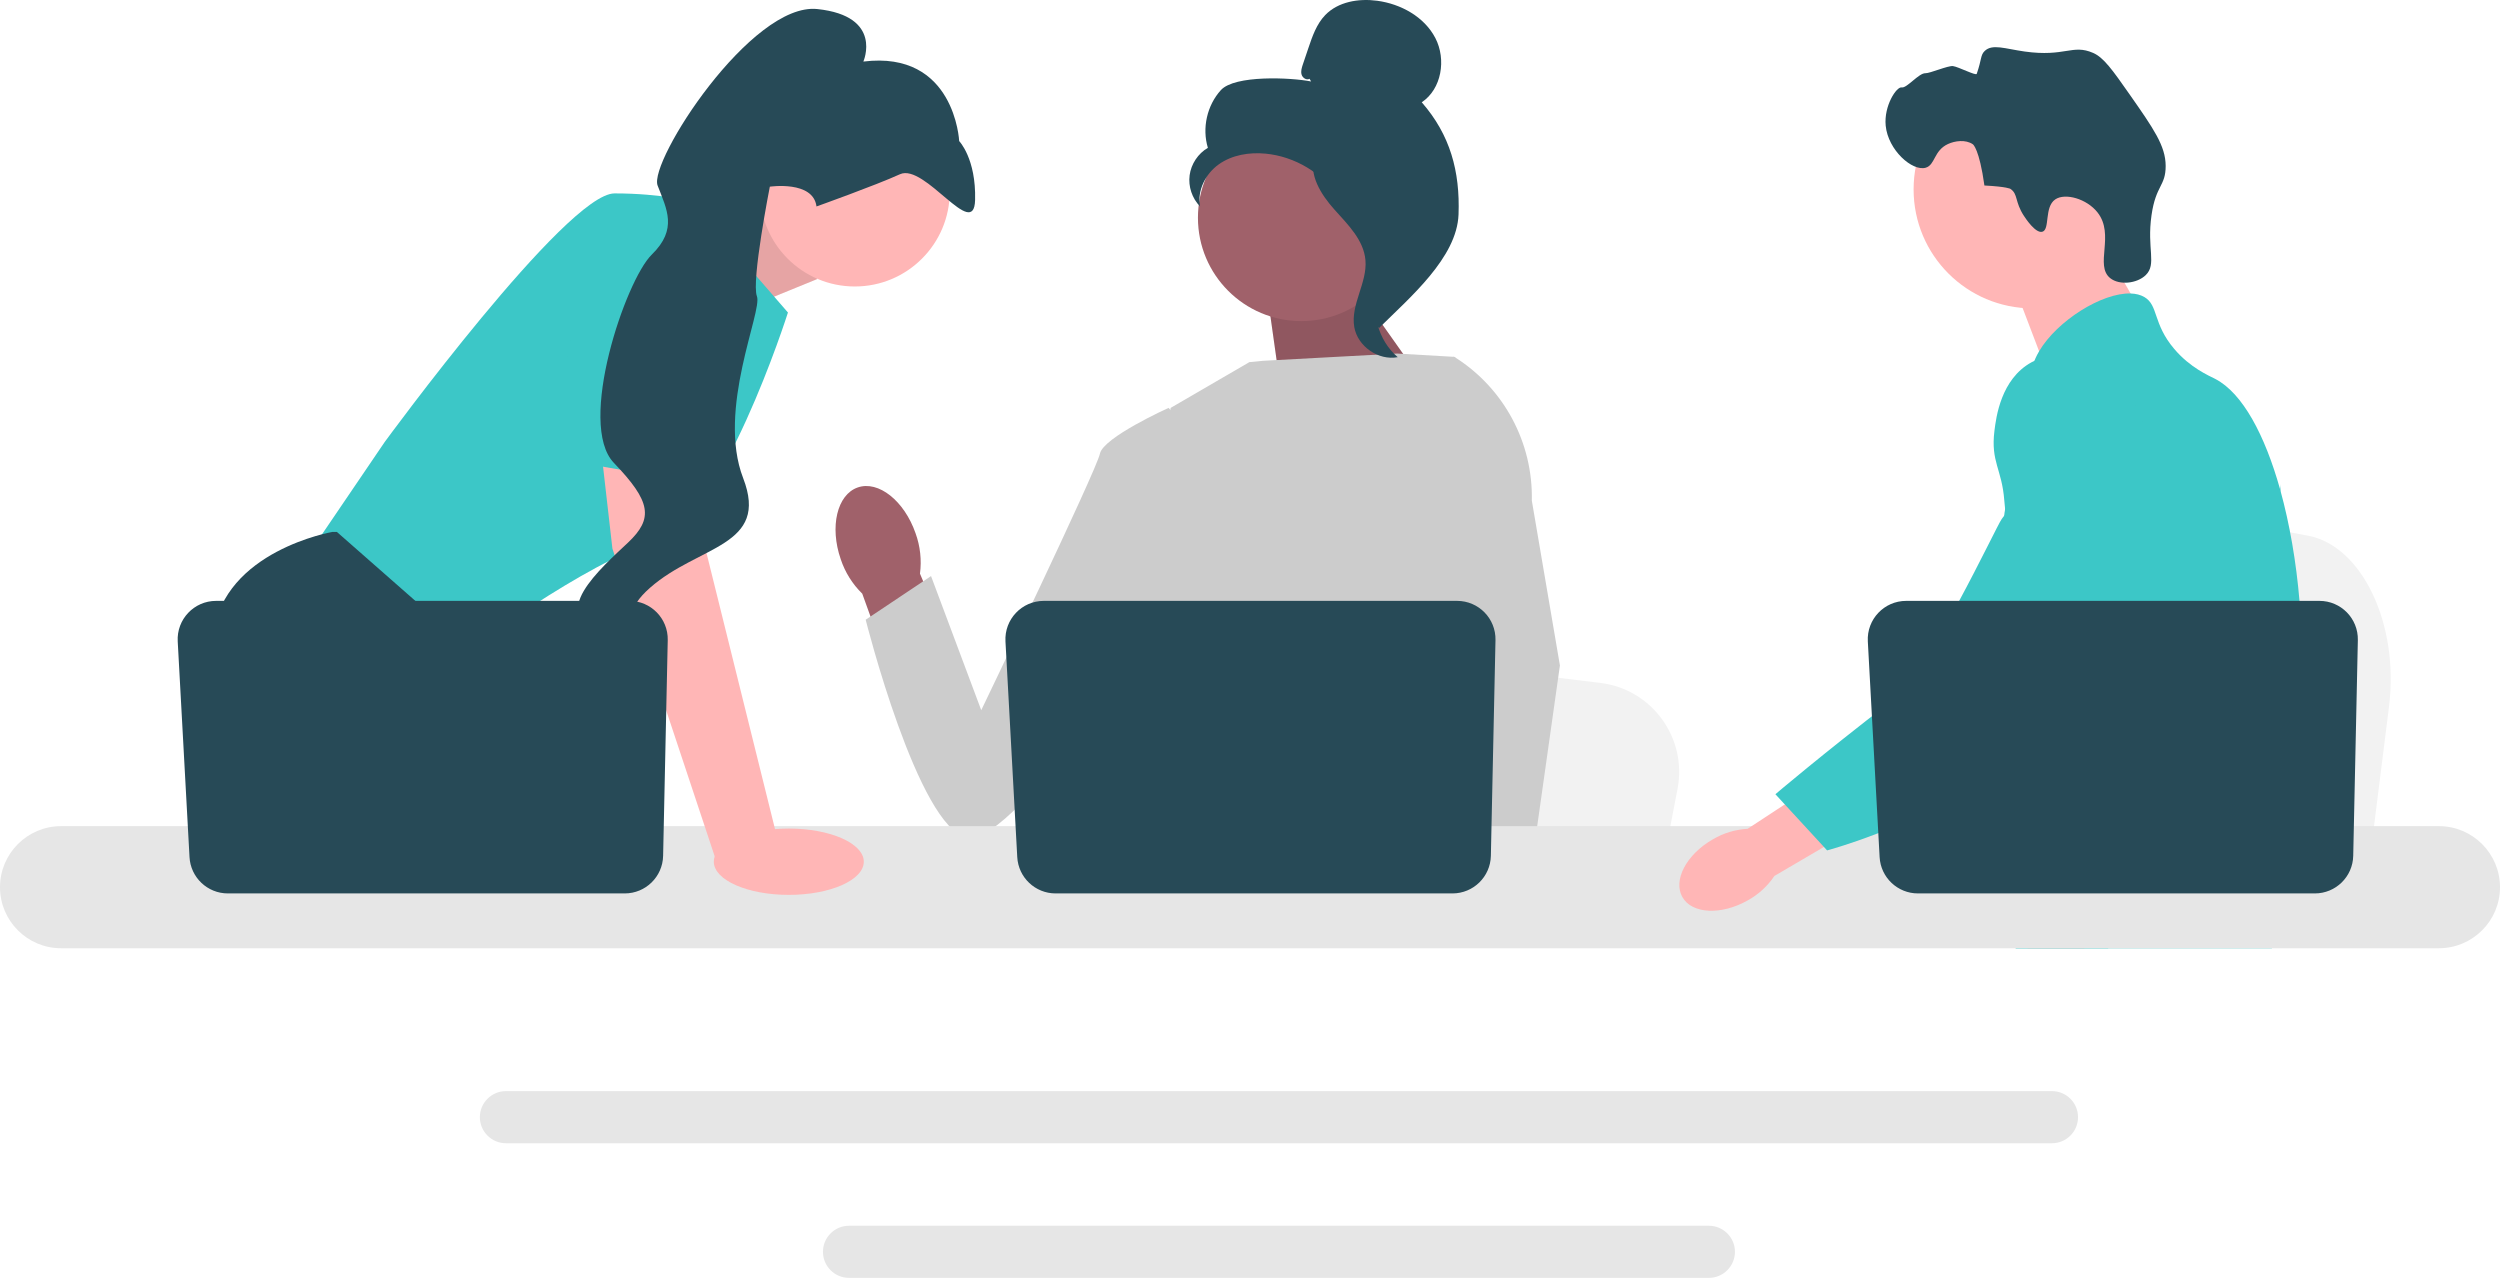
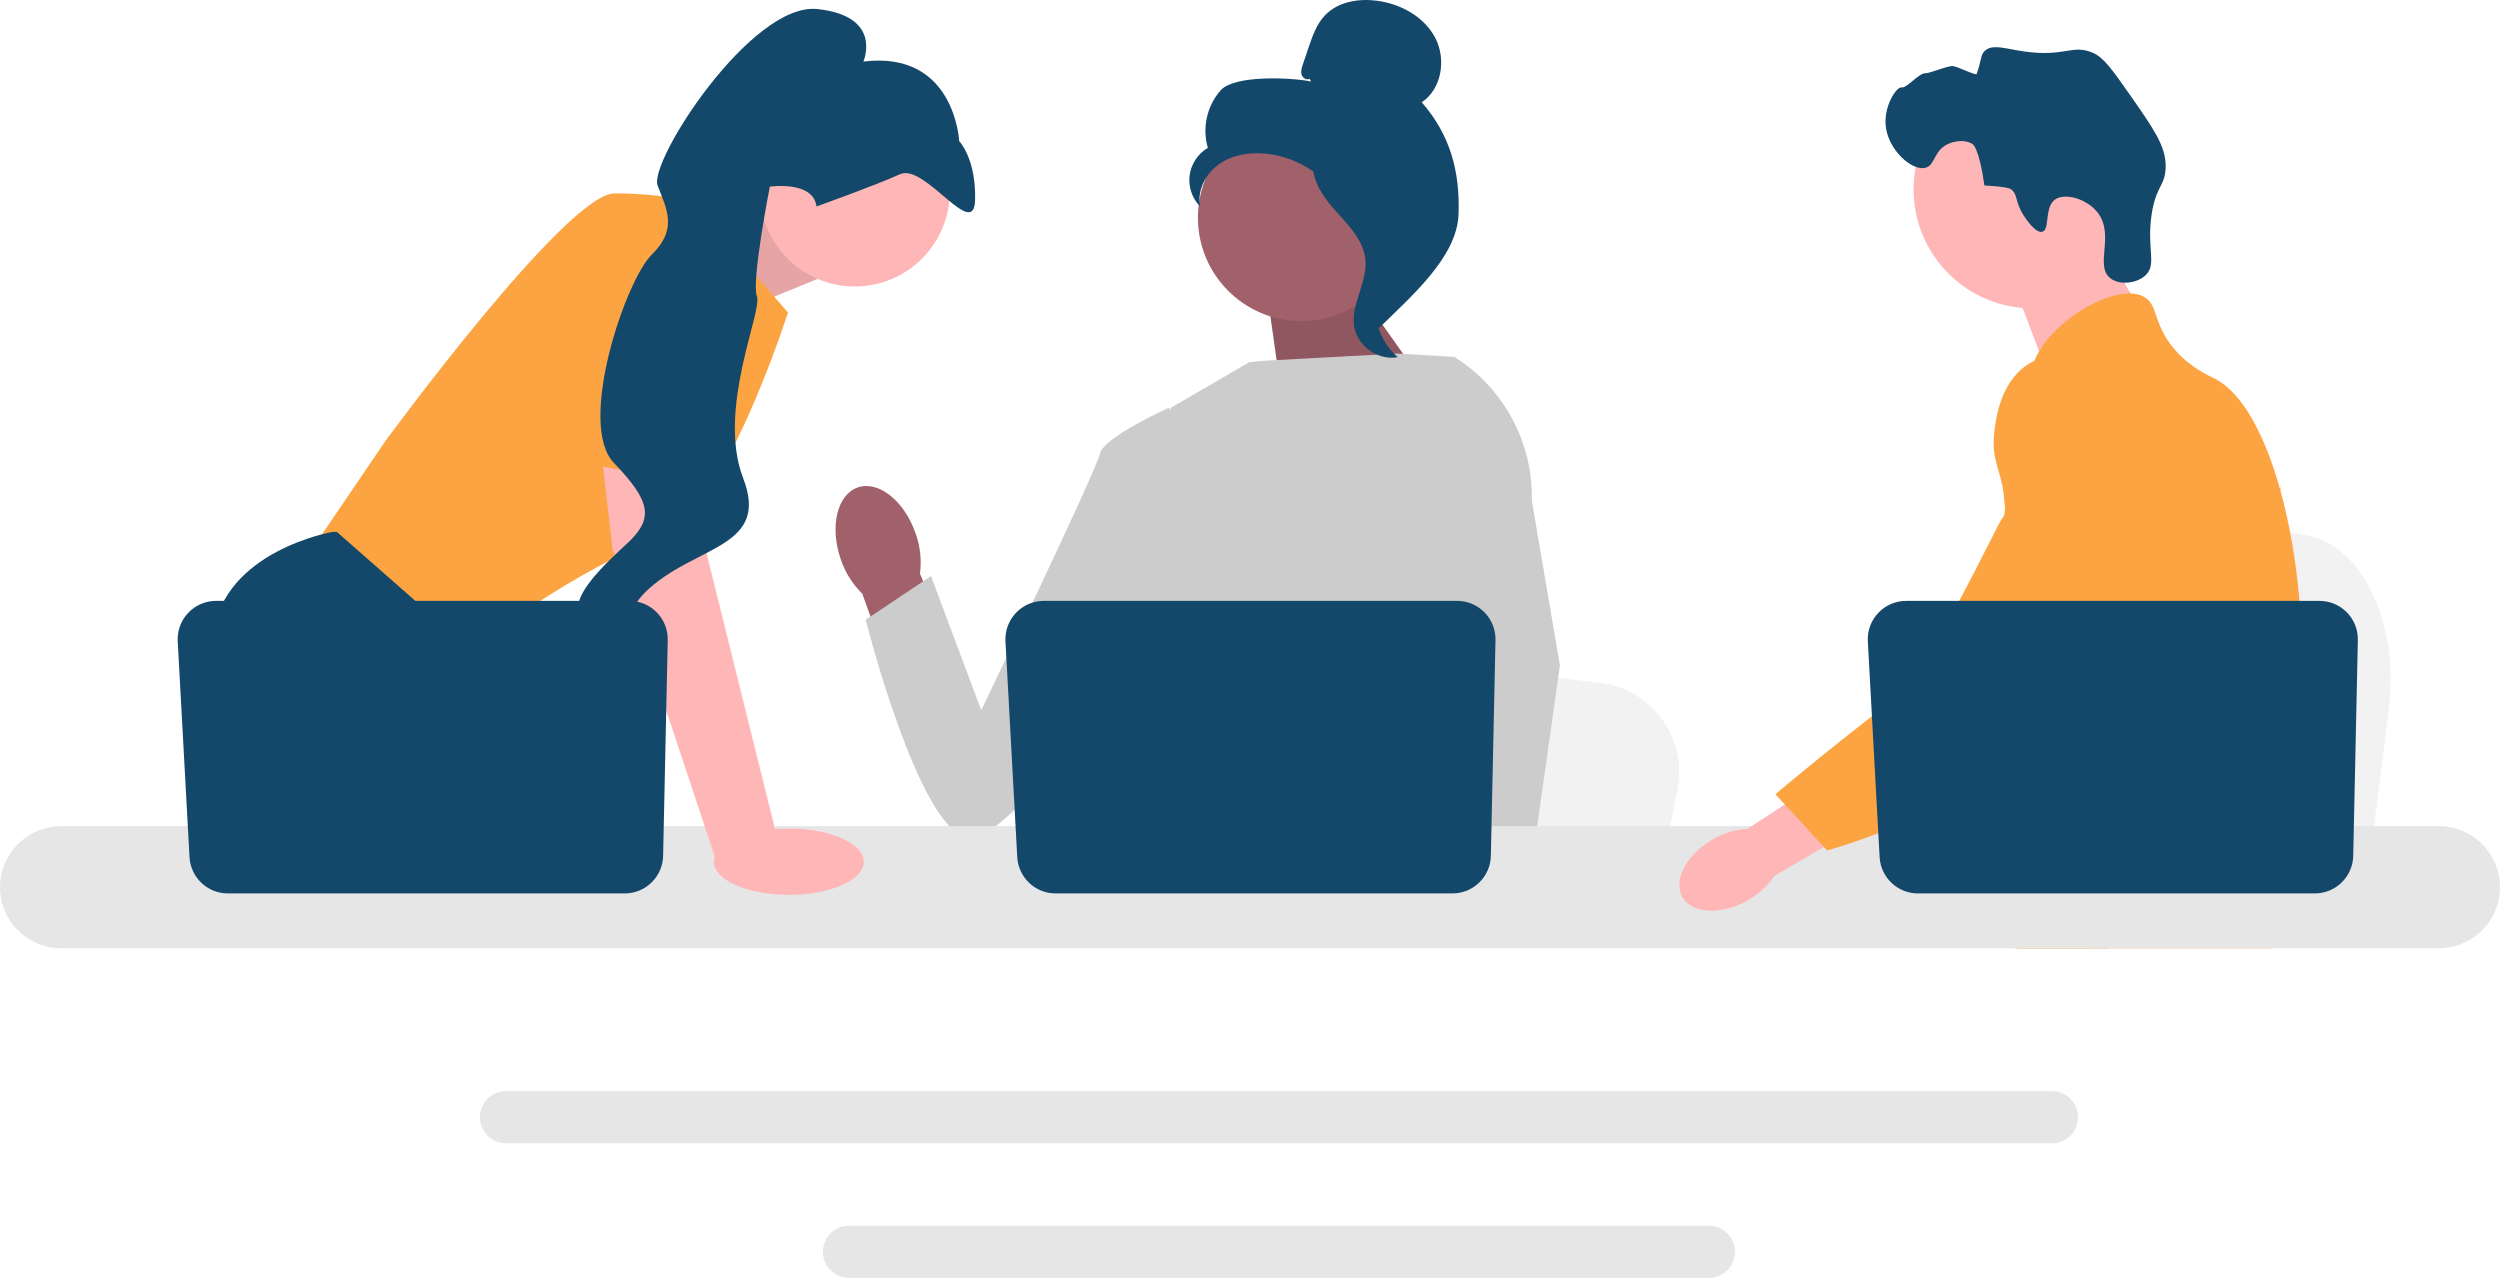
<svg xmlns="http://www.w3.org/2000/svg" id="uuid-0b3e44a4-3822-40ad-ad64-4d1f19293033" width="866.81" height="443.068" viewBox="0 0 866.81 443.068">
  <path d="M828.335,244.952l-2.715,21.622-6.739,53.704h-135.383c1.057-12.037,2.502-29.362,4.046-48.065,.152-1.868,.312-3.748,.464-5.639,3.872-47.014,8.108-100.216,8.108-100.216l17.799,3.316,34.532,6.421,14.071,2.615,37.681,7.017c18.787,3.491,31.71,30.693,28.135,59.226Z" fill="#f2f2f2" />
  <polygon points="725.93 79.358 742.579 108.492 710.58 131.169 696.93 95.358 725.93 79.358" fill="#ffb6b6" />
  <circle cx="704.735" cy="65.675" r="41.244" fill="#ffb6b6" />
-   <path d="M701.774,74.896c-3.275-4.984-1.99-7.591-4.731-9.423-0-0-1.103-.737-8.999-1.157h0c-1.768-12.724-3.975-14.267-3.975-14.267-2.543-1.778-6.318-1.201-8.666-.113-4.966,2.3-4.391,7.269-7.735,8.22-4.619,1.314-13.024-6.092-13.852-14.569-.675-6.915,3.78-13.631,5.547-13.276,1.752,.352,5.947-5.003,8.212-4.92,1.547,.056,7.867-2.691,9.567-2.476,1.857,.235,7.978,3.429,8.234,2.699,1.773-5.072,1.252-6.479,2.756-7.93,2.665-2.571,7.026-.781,13.866,.181,14.074,1.978,16.531-2.663,23.743,.483,3.644,1.589,6.692,5.874,12.641,14.38,8.319,11.895,12.479,17.842,12.506,24.779,.027,7.074-3.398,6.625-4.903,17.098-1.675,11.658,1.884,16.989-2.004,20.777-3.005,2.927-9.113,3.622-12.322,1.053-5.494-4.399,1.696-15.012-4.384-22.767-3.732-4.76-11.238-6.878-14.676-4.525-3.888,2.66-1.746,10.469-4.48,11.21-2.341,.634-5.772-4.588-6.343-5.457Z" fill="#274A57" />
-   <path d="M797.85,237.338c-1.15,19.67-5.72,25.88-7.32,49.11-.35,5.1-.56,11.02-.56,18.08,0,1.8,.01,3.54,.01,5.24,0,3.62-.069,7.04-.49,10.51-.319,2.77-.869,5.56-1.779,8.5h-88.83c-.01-.02-.01-.04-.021-.06-.52-2.26-.85-4.42-1.1-6.49-.08-.66-.15-1.31-.21-1.95-.08-.75-.15-1.49-.22-2.22-.271-2.91-.54-5.66-1.181-8.29-.859-3.63-2.42-7.05-5.62-10.35-1.31-1.35-2.619-2.4-3.899-3.32-.25-.17-.49-.34-.74-.51-3.54-2.43-6.89-4.18-9.79-9.14-.05-.07-.09-.15-.13-.22-.5-.87-1.8-3.15-2.74-6.19-.99-3.16-1.59-7.13-.51-11.19,2.57-9.62,12.09-10.58,19.87-20.3,.84-1.05,1.67-2.21,2.46-3.5,3.52-5.72,4.47-10.76,5.59-16.75,.18-.97,.34-1.93,.47-2.86,.101-.7,.19-1.39,.261-2.07,.619-5.71,.319-10.63-.41-15.03-2.38-14.41-9.4-23.33-4.44-36.26,1.561-4.06,3.771-7.11,6-9.72,4.72-5.53,9.57-9.12,8.73-16.26-.851-7.2-6.311-8.19-6.92-14.48-.311-3.18,.729-6.53,2.68-9.82v-.01c6.24-10.59,21.82-20.34,31.72-20.03,1.83,.05,3.45,.46,4.8,1.25,4.891,2.88,2.851,9.17,10.341,17.99,5.569,6.55,11.869,9.17,14.26,10.41,9.47,4.94,17.17,19.51,22.399,38.14,.04,.14,.08,.28,.12,.43,3.23,11.67,5.511,24.92,6.641,38.36,.479,5.69,.76,11.41,.819,17.07,.051,4.52-.05,8.44-.26,11.93Z" fill="#3CC7C7" />
+   <path d="M701.774,74.896c-3.275-4.984-1.99-7.591-4.731-9.423-0-0-1.103-.737-8.999-1.157h0c-1.768-12.724-3.975-14.267-3.975-14.267-2.543-1.778-6.318-1.201-8.666-.113-4.966,2.3-4.391,7.269-7.735,8.22-4.619,1.314-13.024-6.092-13.852-14.569-.675-6.915,3.78-13.631,5.547-13.276,1.752,.352,5.947-5.003,8.212-4.92,1.547,.056,7.867-2.691,9.567-2.476,1.857,.235,7.978,3.429,8.234,2.699,1.773-5.072,1.252-6.479,2.756-7.93,2.665-2.571,7.026-.781,13.866,.181,14.074,1.978,16.531-2.663,23.743,.483,3.644,1.589,6.692,5.874,12.641,14.38,8.319,11.895,12.479,17.842,12.506,24.779,.027,7.074-3.398,6.625-4.903,17.098-1.675,11.658,1.884,16.989-2.004,20.777-3.005,2.927-9.113,3.622-12.322,1.053-5.494-4.399,1.696-15.012-4.384-22.767-3.732-4.76-11.238-6.878-14.676-4.525-3.888,2.66-1.746,10.469-4.48,11.21-2.341,.634-5.772-4.588-6.343-5.457Z" fill="#14486A" />
+   <path d="M797.85,237.338c-1.15,19.67-5.72,25.88-7.32,49.11-.35,5.1-.56,11.02-.56,18.08,0,1.8,.01,3.54,.01,5.24,0,3.62-.069,7.04-.49,10.51-.319,2.77-.869,5.56-1.779,8.5h-88.83c-.01-.02-.01-.04-.021-.06-.52-2.26-.85-4.42-1.1-6.49-.08-.66-.15-1.31-.21-1.95-.08-.75-.15-1.49-.22-2.22-.271-2.91-.54-5.66-1.181-8.29-.859-3.63-2.42-7.05-5.62-10.35-1.31-1.35-2.619-2.4-3.899-3.32-.25-.17-.49-.34-.74-.51-3.54-2.43-6.89-4.18-9.79-9.14-.05-.07-.09-.15-.13-.22-.5-.87-1.8-3.15-2.74-6.19-.99-3.16-1.59-7.13-.51-11.19,2.57-9.62,12.09-10.58,19.87-20.3,.84-1.05,1.67-2.21,2.46-3.5,3.52-5.72,4.47-10.76,5.59-16.75,.18-.97,.34-1.93,.47-2.86,.101-.7,.19-1.39,.261-2.07,.619-5.71,.319-10.63-.41-15.03-2.38-14.41-9.4-23.33-4.44-36.26,1.561-4.06,3.771-7.11,6-9.72,4.72-5.53,9.57-9.12,8.73-16.26-.851-7.2-6.311-8.19-6.92-14.48-.311-3.18,.729-6.53,2.68-9.82v-.01c6.24-10.59,21.82-20.34,31.72-20.03,1.83,.05,3.45,.46,4.8,1.25,4.891,2.88,2.851,9.17,10.341,17.99,5.569,6.55,11.869,9.17,14.26,10.41,9.47,4.94,17.17,19.51,22.399,38.14,.04,.14,.08,.28,.12,.43,3.23,11.67,5.511,24.92,6.641,38.36,.479,5.69,.76,11.41,.819,17.07,.051,4.52-.05,8.44-.26,11.93Z" fill="#FCA442" />
  <g>
    <polygon points="731.331 304.728 729.52 309.768 728.38 312.927 725.74 320.278 722.68 328.778 703.01 328.778 706.31 320.278 707.84 316.318 710.38 309.768 714.64 298.768 731.331 304.728" fill="#ffb6b6" />
-     <path d="M790.84,167.827c-.05,.65-.12,1.37-.19,2.15-.779,7.94-2.62,22.15-5.31,38.36-1.42,8.55-3.08,17.66-4.95,26.71-4.02,19.53-9.02,38.76-14.67,51.4-1.01,2.28-2.05,4.34-3.11,6.16-.81,1.39-1.66,2.76-2.55,4.11-2.88,4.43-6.11,8.63-9.46,12.55-.13,.17-.28,.33-.43,.5-.54,.64-1.101,1.27-1.66,1.9-2.74,3.09-5.54,5.97-8.25,8.61-3.3,3.22-6.48,6.07-9.33,8.5h-31.94l-.13-.06-4.6-2.04s1.31-1.54,3.5-4.45c.45-.59,.93-1.24,1.45-1.95,.64-.87,1.33-1.83,2.069-2.87,1.54-2.18,3.29-4.74,5.17-7.64,3.641-5.61,7.79-12.51,11.98-20.5,.48-.93,.97-1.87,1.46-2.82,.01-.03,.03-.06,.04-.09,.83-1.62,1.65-3.29,2.47-4.99,6.95-14.46,8.94-26.46,9.511-30.35,.8-5.5,1.909-13.19,1.609-21.65-.2-5.58-1.01-11.48-2.939-17.34v-.01c-.4-1.23-.851-2.46-1.36-3.68-.91-2.19-1.99-4.35-3.271-6.48-5.649-9.38-10.239-9.77-13.89-19.99-1.08-3.03-3.53-9.87-2.78-17.09v-.01c.091-.89,.24-1.79,.44-2.69v-.01c.05-.25,.12-.51,.19-.76,.569-2.21,1.51-4.4,2.939-6.48,2.79-4.04,6.6-6.44,10.01-7.87l.011-.01c3.939-1.64,7.34-1.99,8-2.05,14.609-1.3,25.939,10.98,32.13,17.69,2.39,2.59,4.58,4.76,6.58,6.53,15.569,13.9,19.84,5.02,20.949,.43,.17-.71,.261-1.32,.311-1.72Z" fill="#3CC7C7" />
-     <path d="M790.89,167.308c0,.05-.01,.22-.05,.5,.02-.15,.03-.3,.04-.44,0-.03,0-.05,.01-.06Z" fill="#3CC7C7" />
+     <path d="M790.84,167.827c-.05,.65-.12,1.37-.19,2.15-.779,7.94-2.62,22.15-5.31,38.36-1.42,8.55-3.08,17.66-4.95,26.71-4.02,19.53-9.02,38.76-14.67,51.4-1.01,2.28-2.05,4.34-3.11,6.16-.81,1.39-1.66,2.76-2.55,4.11-2.88,4.43-6.11,8.63-9.46,12.55-.13,.17-.28,.33-.43,.5-.54,.64-1.101,1.27-1.66,1.9-2.74,3.09-5.54,5.97-8.25,8.61-3.3,3.22-6.48,6.07-9.33,8.5h-31.94l-.13-.06-4.6-2.04s1.31-1.54,3.5-4.45c.45-.59,.93-1.24,1.45-1.95,.64-.87,1.33-1.83,2.069-2.87,1.54-2.18,3.29-4.74,5.17-7.64,3.641-5.61,7.79-12.51,11.98-20.5,.48-.93,.97-1.87,1.46-2.82,.01-.03,.03-.06,.04-.09,.83-1.62,1.65-3.29,2.47-4.99,6.95-14.46,8.94-26.46,9.511-30.35,.8-5.5,1.909-13.19,1.609-21.65-.2-5.58-1.01-11.48-2.939-17.34v-.01c-.4-1.23-.851-2.46-1.36-3.68-.91-2.19-1.99-4.35-3.271-6.48-5.649-9.38-10.239-9.77-13.89-19.99-1.08-3.03-3.53-9.87-2.78-17.09v-.01c.091-.89,.24-1.79,.44-2.69v-.01c.05-.25,.12-.51,.19-.76,.569-2.21,1.51-4.4,2.939-6.48,2.79-4.04,6.6-6.44,10.01-7.87l.011-.01c3.939-1.64,7.34-1.99,8-2.05,14.609-1.3,25.939,10.98,32.13,17.69,2.39,2.59,4.58,4.76,6.58,6.53,15.569,13.9,19.84,5.02,20.949,.43,.17-.71,.261-1.32,.311-1.72Z" fill="#FCA442" />
+     <path d="M790.89,167.308c0,.05-.01,.22-.05,.5,.02-.15,.03-.3,.04-.44,0-.03,0-.05,.01-.06Z" fill="#FCA442" />
  </g>
  <path d="M711.47,378.318H175.42c-4.98,0-9.04,4.05-9.04,9.03,0,4.99,4.06,9.04,9.04,9.04H711.47c4.979,0,9.03-4.05,9.03-9.04,0-4.98-4.051-9.03-9.03-9.03Z" fill="#e6e6e6" />
  <path d="M592.51,424.998H294.37c-4.98,0-9.03,4.05-9.03,9.03s4.05,9.04,9.03,9.04h298.14c4.98,0,9.04-4.06,9.04-9.04s-4.06-9.03-9.04-9.03Z" fill="#e6e6e6" />
  <polygon points="235.069 81.275 268.853 67.057 283.344 96.762 247.842 111.253 235.069 81.275" fill="#ffb6b6" />
  <polygon points="235.069 81.275 268.853 67.057 283.344 96.762 247.842 111.253 235.069 81.275" opacity=".1" />
-   <path d="M239.872,69.955l33.328,38.4s-23.185,73.177-46.369,79.698-65.932,38.4-65.932,38.4l-53.615-34.777,26.083-38.4s63.034-86.218,79.698-86.218c16.664,0,26.807,2.898,26.807,2.898Z" fill="#3CC7C7" />
-   <path d="M194.843,320.278H117.261l-4.905-6.557-20.026-26.771-4.608-6.158s-17.389-31.879-13.766-60.86c3.623-28.981,41.298-35.502,41.298-35.502h1.55l46.123,40.53-2.753,37.719,14.606,24.272,20.062,33.328Z" fill="#274A57" />
-   <polygon points="133.15 320.278 112.356 320.278 112.356 289.486 133.15 320.278" fill="#274A57" />
+   <path d="M239.872,69.955l33.328,38.4s-23.185,73.177-46.369,79.698-65.932,38.4-65.932,38.4l-53.615-34.777,26.083-38.4s63.034-86.218,79.698-86.218c16.664,0,26.807,2.898,26.807,2.898Z" fill="#FCA442" />
+   <path d="M194.843,320.278H117.261l-4.905-6.557-20.026-26.771-4.608-6.158s-17.389-31.879-13.766-60.86c3.623-28.981,41.298-35.502,41.298-35.502h1.55l46.123,40.53-2.753,37.719,14.606,24.272,20.062,33.328Z" fill="#14486A" />
+   <polygon points="133.15 320.278 112.356 320.278 112.356 289.486 133.15 320.278" fill="#14486A" />
  <path d="M581.644,273.532l-2.587,13.418-6.419,33.328h-128.958c1.007-7.47,2.384-18.222,3.854-29.829,.145-1.159,.297-2.326,.442-3.499,3.688-29.177,7.723-62.193,7.723-62.193l16.954,2.058,32.893,3.985,13.404,1.623,35.893,4.354c17.896,2.166,30.205,19.048,26.8,36.755Z" fill="#f2f2f2" />
-   <path d="M764.144,320.278h-69.945c1.065-1.253,1.666-1.978,1.666-1.978l20.968-3.463,43.203-7.129s1.971,5.093,4.108,12.571Z" fill="#274A57" />
+   <path d="M764.144,320.278h-69.945c1.065-1.253,1.666-1.978,1.666-1.978l20.968-3.463,43.203-7.129s1.971,5.093,4.108,12.571Z" fill="#14486A" />
  <polygon points="467.455 95.766 497.873 138.784 444.814 140.369 439.119 99.942 467.455 95.766" fill="#a0616a" />
  <polygon points="467.455 95.766 497.873 138.784 444.814 140.369 439.119 99.942 467.455 95.766" opacity=".1" />
  <path id="uuid-ae755ff6-bb09-410e-86b1-7d1b81a37005" d="M317.446,184.896c-3.903-11.259-12.876-18.372-20.041-15.887-7.165,2.485-9.808,13.625-5.902,24.888,1.499,4.52,4.058,8.616,7.464,11.945l17.14,47.497,22.117-8.518-19.245-45.919c.615-4.724,.089-9.526-1.533-14.005Z" fill="#a0616a" />
  <path d="M523.347,162.977l-.042,43.841-4.079,16.193-8.39,33.306-6.108,30.633-4.55,22.822-1.623,8.151c-1.224,.819-2.442,1.601-3.659,2.355h-105.976c-6.021-3.615-9.39-6.427-9.39-6.427,0,0,1.666-1.565,3.572-4.079,3.217-4.246,7.108-11.201,4.724-17.845-.5-1.391-.63-3.086-.478-4.977,.971-12.476,14.056-33.574,14.056-33.574l-2.71-31.314-1.188-13.722,8.378-66.91,27.307-15.874,4.714-.456,46.536-2.514,19.234,1.108,.877,.239,18.794,39.045Z" fill="#ccc" />
  <g>
    <polygon points="525.414 320.278 502.229 320.278 501.208 309.772 501.186 309.562 507.75 309.113 524.827 307.947 525.124 314.235 525.356 319.061 525.414 320.278" fill="#ffb6b6" />
    <path d="M531.121,173.576l9.739,57.143-7.948,56.23-1.239,8.752-2.188,15.454-.674,4.753,.022,.514,.167,3.855h-27.532l-1.014-10.506-.087-.942-2.072-21.518-.036-.362-4.398-45.63,8.622-32.98,.638-2.427v-.007l3.751-56.469-2.905-25.663-.029-.239c.058,.036,.109,.073,.167,.109,.152,.094,.304,.188,.449,.29,16.925,10.737,27.01,29.575,26.568,49.644Z" fill="#ccc" />
  </g>
  <path d="M415.748,152.379l-10.587-10.951s-22.664,10.218-23.794,15.886c-1.13,5.669-41.146,88.926-41.146,88.926l-17.41-46.499-22.662,15.13s18.184,72.192,35.19,75.581,74.002-85.446,74.002-85.446l6.408-52.628Z" fill="#ccc" />
  <path d="M845.64,286.447H21.16c-11.67,0-21.16,9.5-21.16,21.17s9.49,21.16,21.16,21.16H845.64c11.67,0,21.17-9.49,21.17-21.16s-9.5-21.17-21.17-21.17Z" fill="#e6e6e6" />
-   <path d="M518.522,221.94l-1.603,74.802c-.155,7.241-6.07,13.03-13.312,13.03h-137.603c-7.071,0-12.91-5.528-13.296-12.589l-4.089-74.802c-.417-7.628,5.656-14.042,13.296-14.042h143.295c7.466,0,13.472,6.137,13.312,13.601Z" fill="#274A57" />
+   <path d="M518.522,221.94l-1.603,74.802c-.155,7.241-6.07,13.03-13.312,13.03h-137.603c-7.071,0-12.91-5.528-13.296-12.589l-4.089-74.802c-.417-7.628,5.656-14.042,13.296-14.042h143.295c7.466,0,13.472,6.137,13.312,13.601Z" fill="#14486A" />
  <circle cx="296.385" cy="66.41" r="32.922" fill="#ffb6b6" />
  <polygon points="241.321 152.551 244.944 191.675 269.578 290.935 248.296 298.394 212.34 190.226 207.374 146.755 241.321 152.551" fill="#ffb6b6" />
-   <path d="M231.522,221.94l-1.603,74.802c-.155,7.241-6.07,13.03-13.312,13.03H79.004c-7.071,0-12.91-5.528-13.296-12.589l-4.089-74.802c-.417-7.628,5.656-14.042,13.296-14.042H218.21c7.466,0,13.472,6.137,13.312,13.601Z" fill="#274A57" />
+   <path d="M231.522,221.94l-1.603,74.802c-.155,7.241-6.07,13.03-13.312,13.03H79.004c-7.071,0-12.91-5.528-13.296-12.589l-4.089-74.802c-.417-7.628,5.656-14.042,13.296-14.042H218.21c7.466,0,13.472,6.137,13.312,13.601Z" fill="#14486A" />
  <ellipse cx="273.5" cy="298.778" rx="26" ry="11.5" fill="#ffb6b6" />
-   <path d="M190.242,158.532l14.853-79.158s41.298-5.796,42.747,7.97-1.035,81.042-1.035,81.042l-56.564-9.853Z" fill="#3CC7C7" />
-   <path d="M283.095,71.586s20.365-7.268,28.956-11.179c8.591-3.911,25.657,23.366,26.037,8.96,.38-14.406-5.518-20.447-5.518-20.447,0,0-1.473-31.515-33.223-27.575,0,0,6.984-15.767-15.941-18.205-22.925-2.438-58.589,52.921-55.395,61.194,3.194,8.273,7.023,15.113-2.039,23.959-9.062,8.846-26.03,58.769-13.12,72.203,12.91,13.434,13.758,19.264,4.912,27.621-8.846,8.358-29.754,26.53-7.147,29.685,22.607,3.155-2.068,.799,14.786-14.026,16.854-14.825,41.447-14.219,32.265-38.005-9.183-23.785,6.771-57.869,4.775-63.04-1.996-5.171,4.473-38.005,4.473-38.005,0,0,15.055-2.212,16.181,6.86Z" fill="#274A57" />
+   <path d="M190.242,158.532l14.853-79.158s41.298-5.796,42.747,7.97-1.035,81.042-1.035,81.042l-56.564-9.853Z" fill="#FCA442" />
+   <path d="M283.095,71.586s20.365-7.268,28.956-11.179c8.591-3.911,25.657,23.366,26.037,8.96,.38-14.406-5.518-20.447-5.518-20.447,0,0-1.473-31.515-33.223-27.575,0,0,6.984-15.767-15.941-18.205-22.925-2.438-58.589,52.921-55.395,61.194,3.194,8.273,7.023,15.113-2.039,23.959-9.062,8.846-26.03,58.769-13.12,72.203,12.91,13.434,13.758,19.264,4.912,27.621-8.846,8.358-29.754,26.53-7.147,29.685,22.607,3.155-2.068,.799,14.786-14.026,16.854-14.825,41.447-14.219,32.265-38.005-9.183-23.785,6.771-57.869,4.775-63.04-1.996-5.171,4.473-38.005,4.473-38.005,0,0,15.055-2.212,16.181,6.86Z" fill="#14486A" />
  <g>
    <circle cx="451.191" cy="75.499" r="35.838" fill="#a0616a" />
-     <path d="M454.051,27.317c-1.037,.605-2.426-.311-2.759-1.464-.333-1.154,.055-2.379,.439-3.516l1.934-5.727c1.371-4.062,2.827-8.266,5.797-11.357,4.483-4.666,11.607-5.853,18.02-4.993,8.236,1.104,16.362,5.564,20.191,12.939,3.829,7.375,2.199,17.665-4.72,22.266,9.862,11.303,13.3,23.901,12.757,38.892-.543,14.991-16.879,28.788-27.533,39.348-2.379-1.442-4.542-8.201-3.234-10.656,1.308-2.455-.566-5.3,1.054-7.561,1.62-2.262,2.976,1.34,1.338-.909-1.034-1.419,3.001-4.684,1.464-5.533-7.432-4.108-9.903-13.371-14.571-20.465-5.63-8.556-15.265-14.35-25.462-15.312-5.617-.53-11.55,.43-16.154,3.691-4.604,3.261-7.585,9.089-6.517,14.629-2.765-2.808-4.141-6.922-3.622-10.828,.519-3.906,2.922-7.518,6.325-9.506-2.069-6.841-.297-14.711,4.505-20.005,4.802-5.294,24.28-4.392,31.291-2.999l-.542-.93Z" fill="#274A57" />
-     <path d="M455.14,53.475c9.285,1.002,15.989,9.045,21.65,16.473,3.263,4.281,6.681,9.009,6.599,14.391-.083,5.441-3.721,10.109-5.46,15.265-2.842,8.429-.072,18.457,6.693,24.233-6.685,1.269-13.911-3.744-15.065-10.449-1.343-7.806,4.574-15.34,3.873-23.23-.617-6.951-6.095-12.301-10.752-17.498-4.657-5.197-9.03-12.094-6.888-18.735l-.65-.45Z" fill="#274A57" />
+     <path d="M454.051,27.317c-1.037,.605-2.426-.311-2.759-1.464-.333-1.154,.055-2.379,.439-3.516l1.934-5.727c1.371-4.062,2.827-8.266,5.797-11.357,4.483-4.666,11.607-5.853,18.02-4.993,8.236,1.104,16.362,5.564,20.191,12.939,3.829,7.375,2.199,17.665-4.72,22.266,9.862,11.303,13.3,23.901,12.757,38.892-.543,14.991-16.879,28.788-27.533,39.348-2.379-1.442-4.542-8.201-3.234-10.656,1.308-2.455-.566-5.3,1.054-7.561,1.62-2.262,2.976,1.34,1.338-.909-1.034-1.419,3.001-4.684,1.464-5.533-7.432-4.108-9.903-13.371-14.571-20.465-5.63-8.556-15.265-14.35-25.462-15.312-5.617-.53-11.55,.43-16.154,3.691-4.604,3.261-7.585,9.089-6.517,14.629-2.765-2.808-4.141-6.922-3.622-10.828,.519-3.906,2.922-7.518,6.325-9.506-2.069-6.841-.297-14.711,4.505-20.005,4.802-5.294,24.28-4.392,31.291-2.999l-.542-.93Z" fill="#14486A" />
+     <path d="M455.14,53.475c9.285,1.002,15.989,9.045,21.65,16.473,3.263,4.281,6.681,9.009,6.599,14.391-.083,5.441-3.721,10.109-5.46,15.265-2.842,8.429-.072,18.457,6.693,24.233-6.685,1.269-13.911-3.744-15.065-10.449-1.343-7.806,4.574-15.34,3.873-23.23-.617-6.951-6.095-12.301-10.752-17.498-4.657-5.197-9.03-12.094-6.888-18.735l-.65-.45Z" fill="#14486A" />
  </g>
  <g>
    <path id="uuid-aec20554-f6ec-4c5b-9d97-717cd04239bf" d="M593.947,290.977c-9.197,5.231-13.952,14.216-10.623,20.069,3.33,5.852,13.483,6.355,22.683,1.121,3.703-2.04,6.864-4.938,9.218-8.45l38.687-22.656-11.019-17.928-36.969,24.238c-4.223,.228-8.331,1.465-11.978,3.607Z" fill="#ffb6b6" />
-     <path d="M724.935,124.841c-1.156-.458-11.3-4.3-20.561,.772-10.638,5.826-12.281,19.126-12.858,23.791-1.331,10.776,2.591,13.191,3.419,24.101,1.549,20.41,5.633-2.874-.889,6.442-2.258,3.225-25.317,53.198-38.034,62.986-24.733,19.037-40.439,32.444-40.439,32.444l17.93,19.477s28.333-7.549,53.376-23.81c25.688-16.68,38.532-25.02,48.469-41.335,.856-1.405,21.331-36.176,10.335-74.624-2.508-8.77-7.104-24.839-20.747-30.245Z" fill="#3CC7C7" />
+     <path d="M724.935,124.841c-1.156-.458-11.3-4.3-20.561,.772-10.638,5.826-12.281,19.126-12.858,23.791-1.331,10.776,2.591,13.191,3.419,24.101,1.549,20.41,5.633-2.874-.889,6.442-2.258,3.225-25.317,53.198-38.034,62.986-24.733,19.037-40.439,32.444-40.439,32.444l17.93,19.477s28.333-7.549,53.376-23.81c25.688-16.68,38.532-25.02,48.469-41.335,.856-1.405,21.331-36.176,10.335-74.624-2.508-8.77-7.104-24.839-20.747-30.245Z" fill="#FCA442" />
  </g>
-   <path d="M817.522,221.94l-1.603,74.802c-.155,7.241-6.07,13.03-13.312,13.03h-137.603c-7.071,0-12.91-5.528-13.296-12.589l-4.089-74.802c-.417-7.628,5.656-14.042,13.296-14.042h143.295c7.466,0,13.472,6.137,13.312,13.601Z" fill="#274A57" />
+   <path d="M817.522,221.94l-1.603,74.802c-.155,7.241-6.07,13.03-13.312,13.03h-137.603c-7.071,0-12.91-5.528-13.296-12.589l-4.089-74.802c-.417-7.628,5.656-14.042,13.296-14.042h143.295c7.466,0,13.472,6.137,13.312,13.601Z" fill="#14486A" />
</svg>
